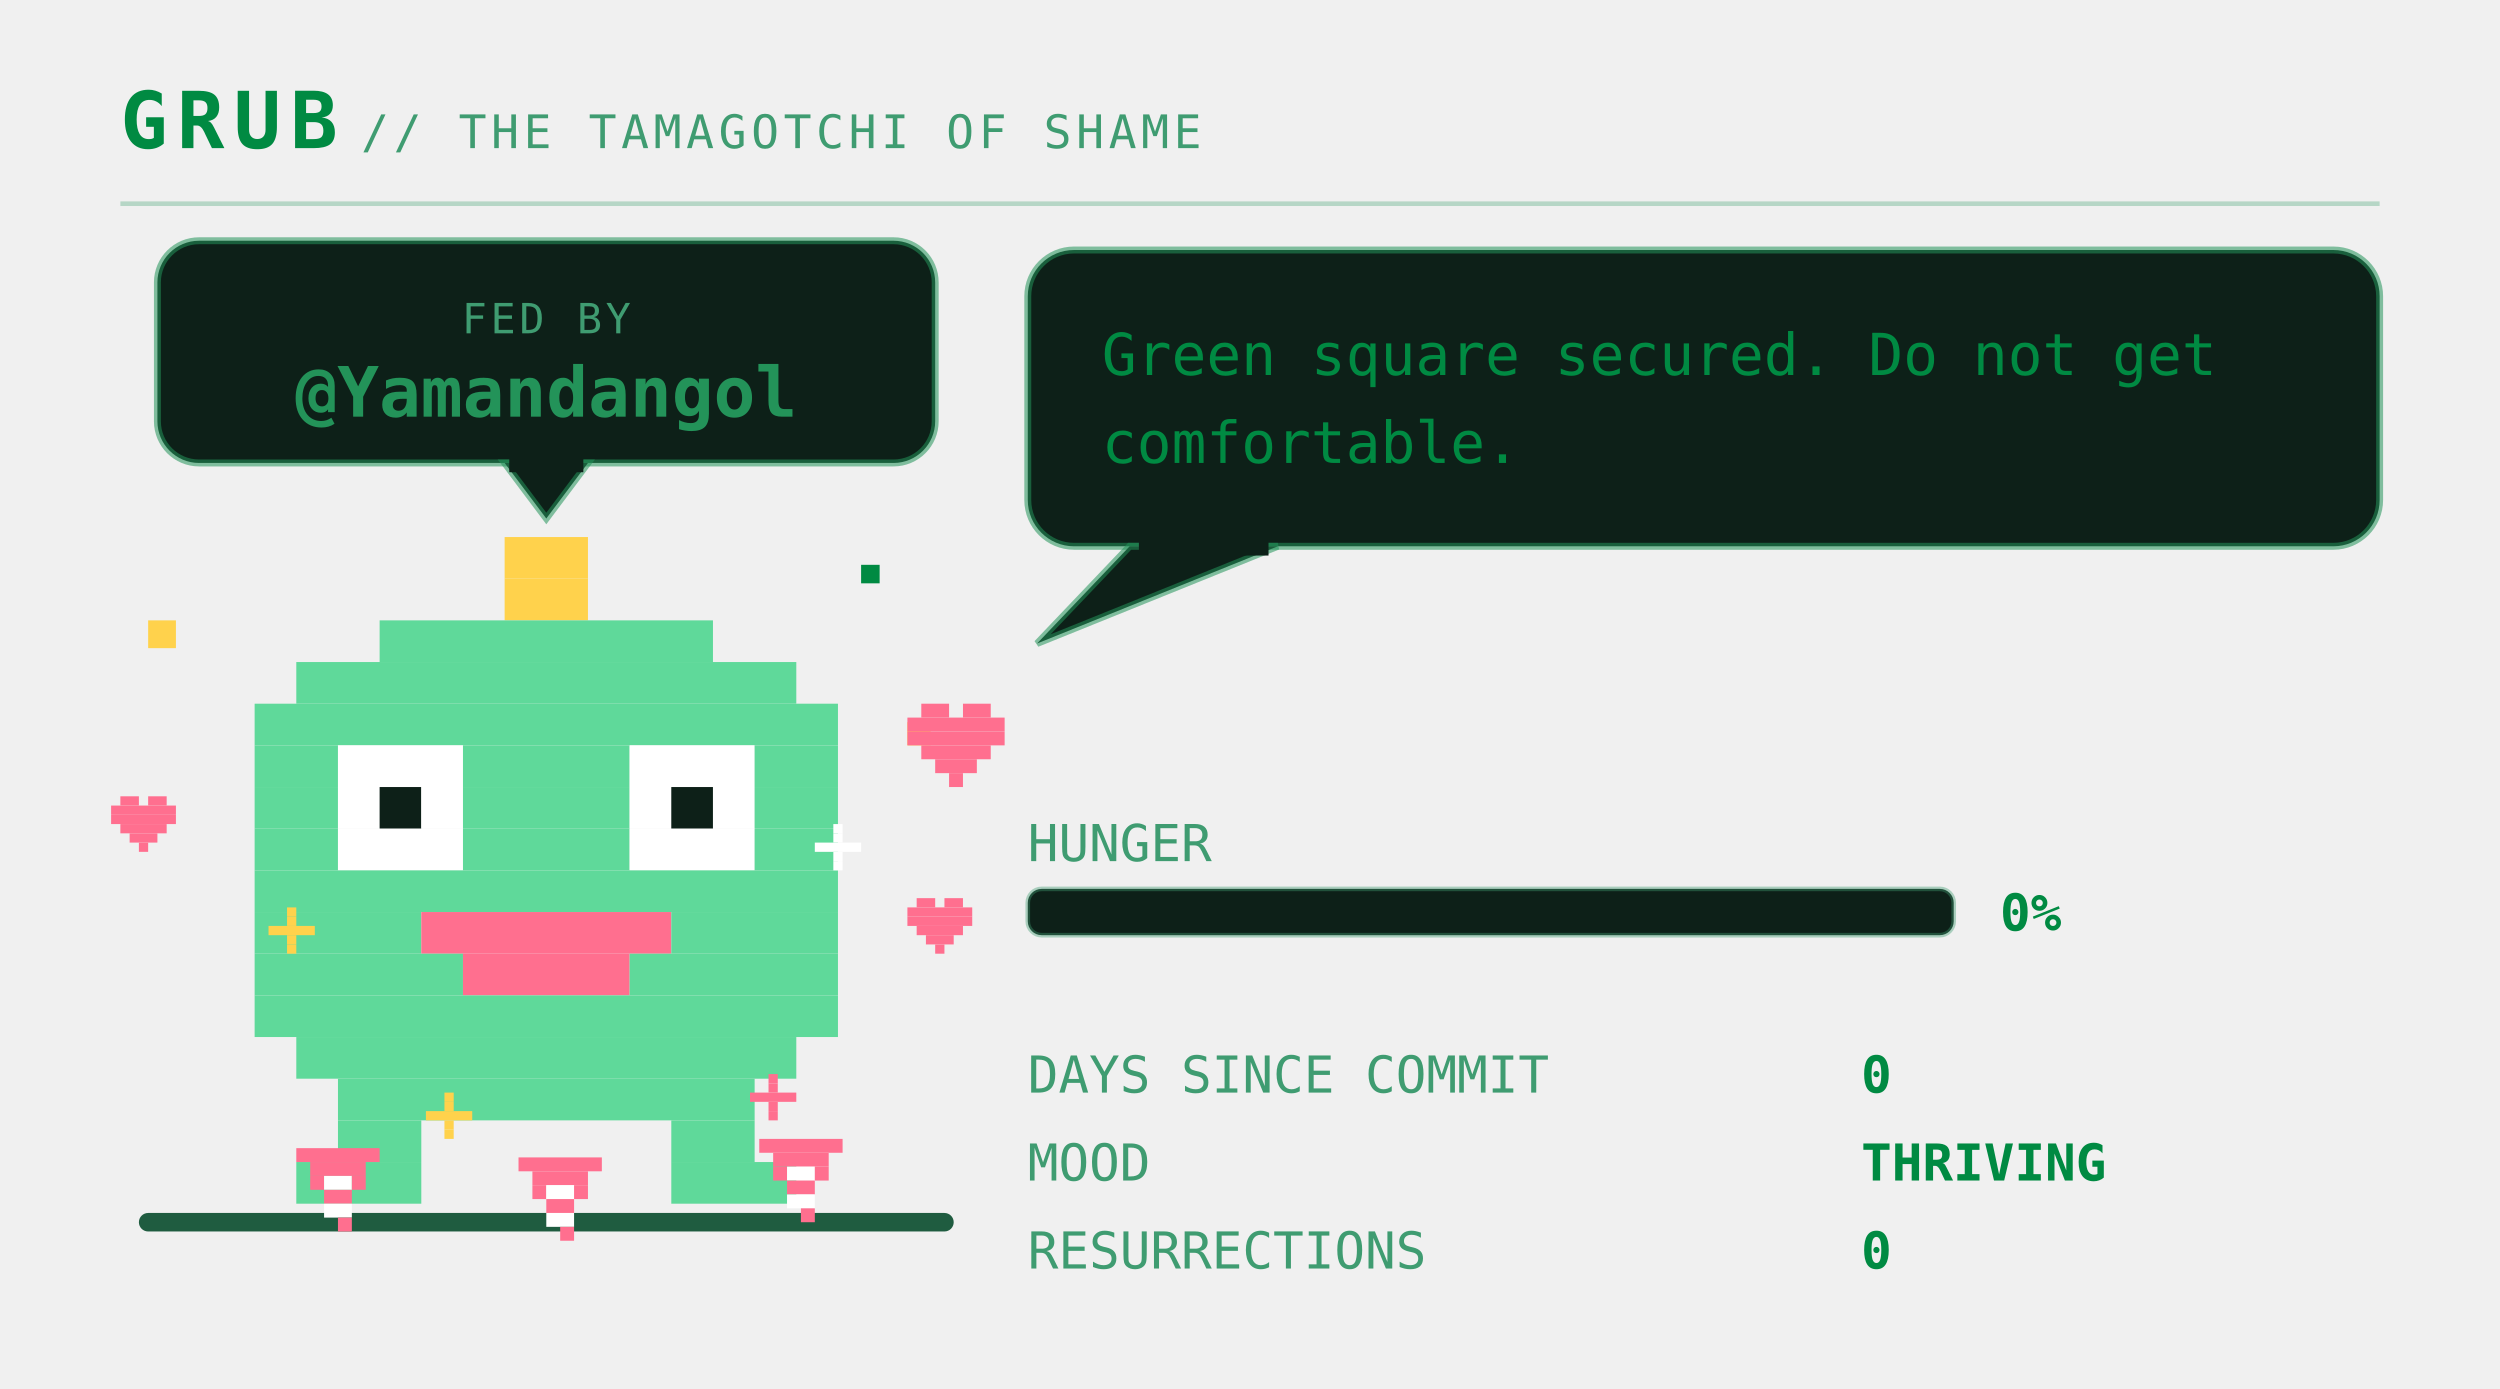
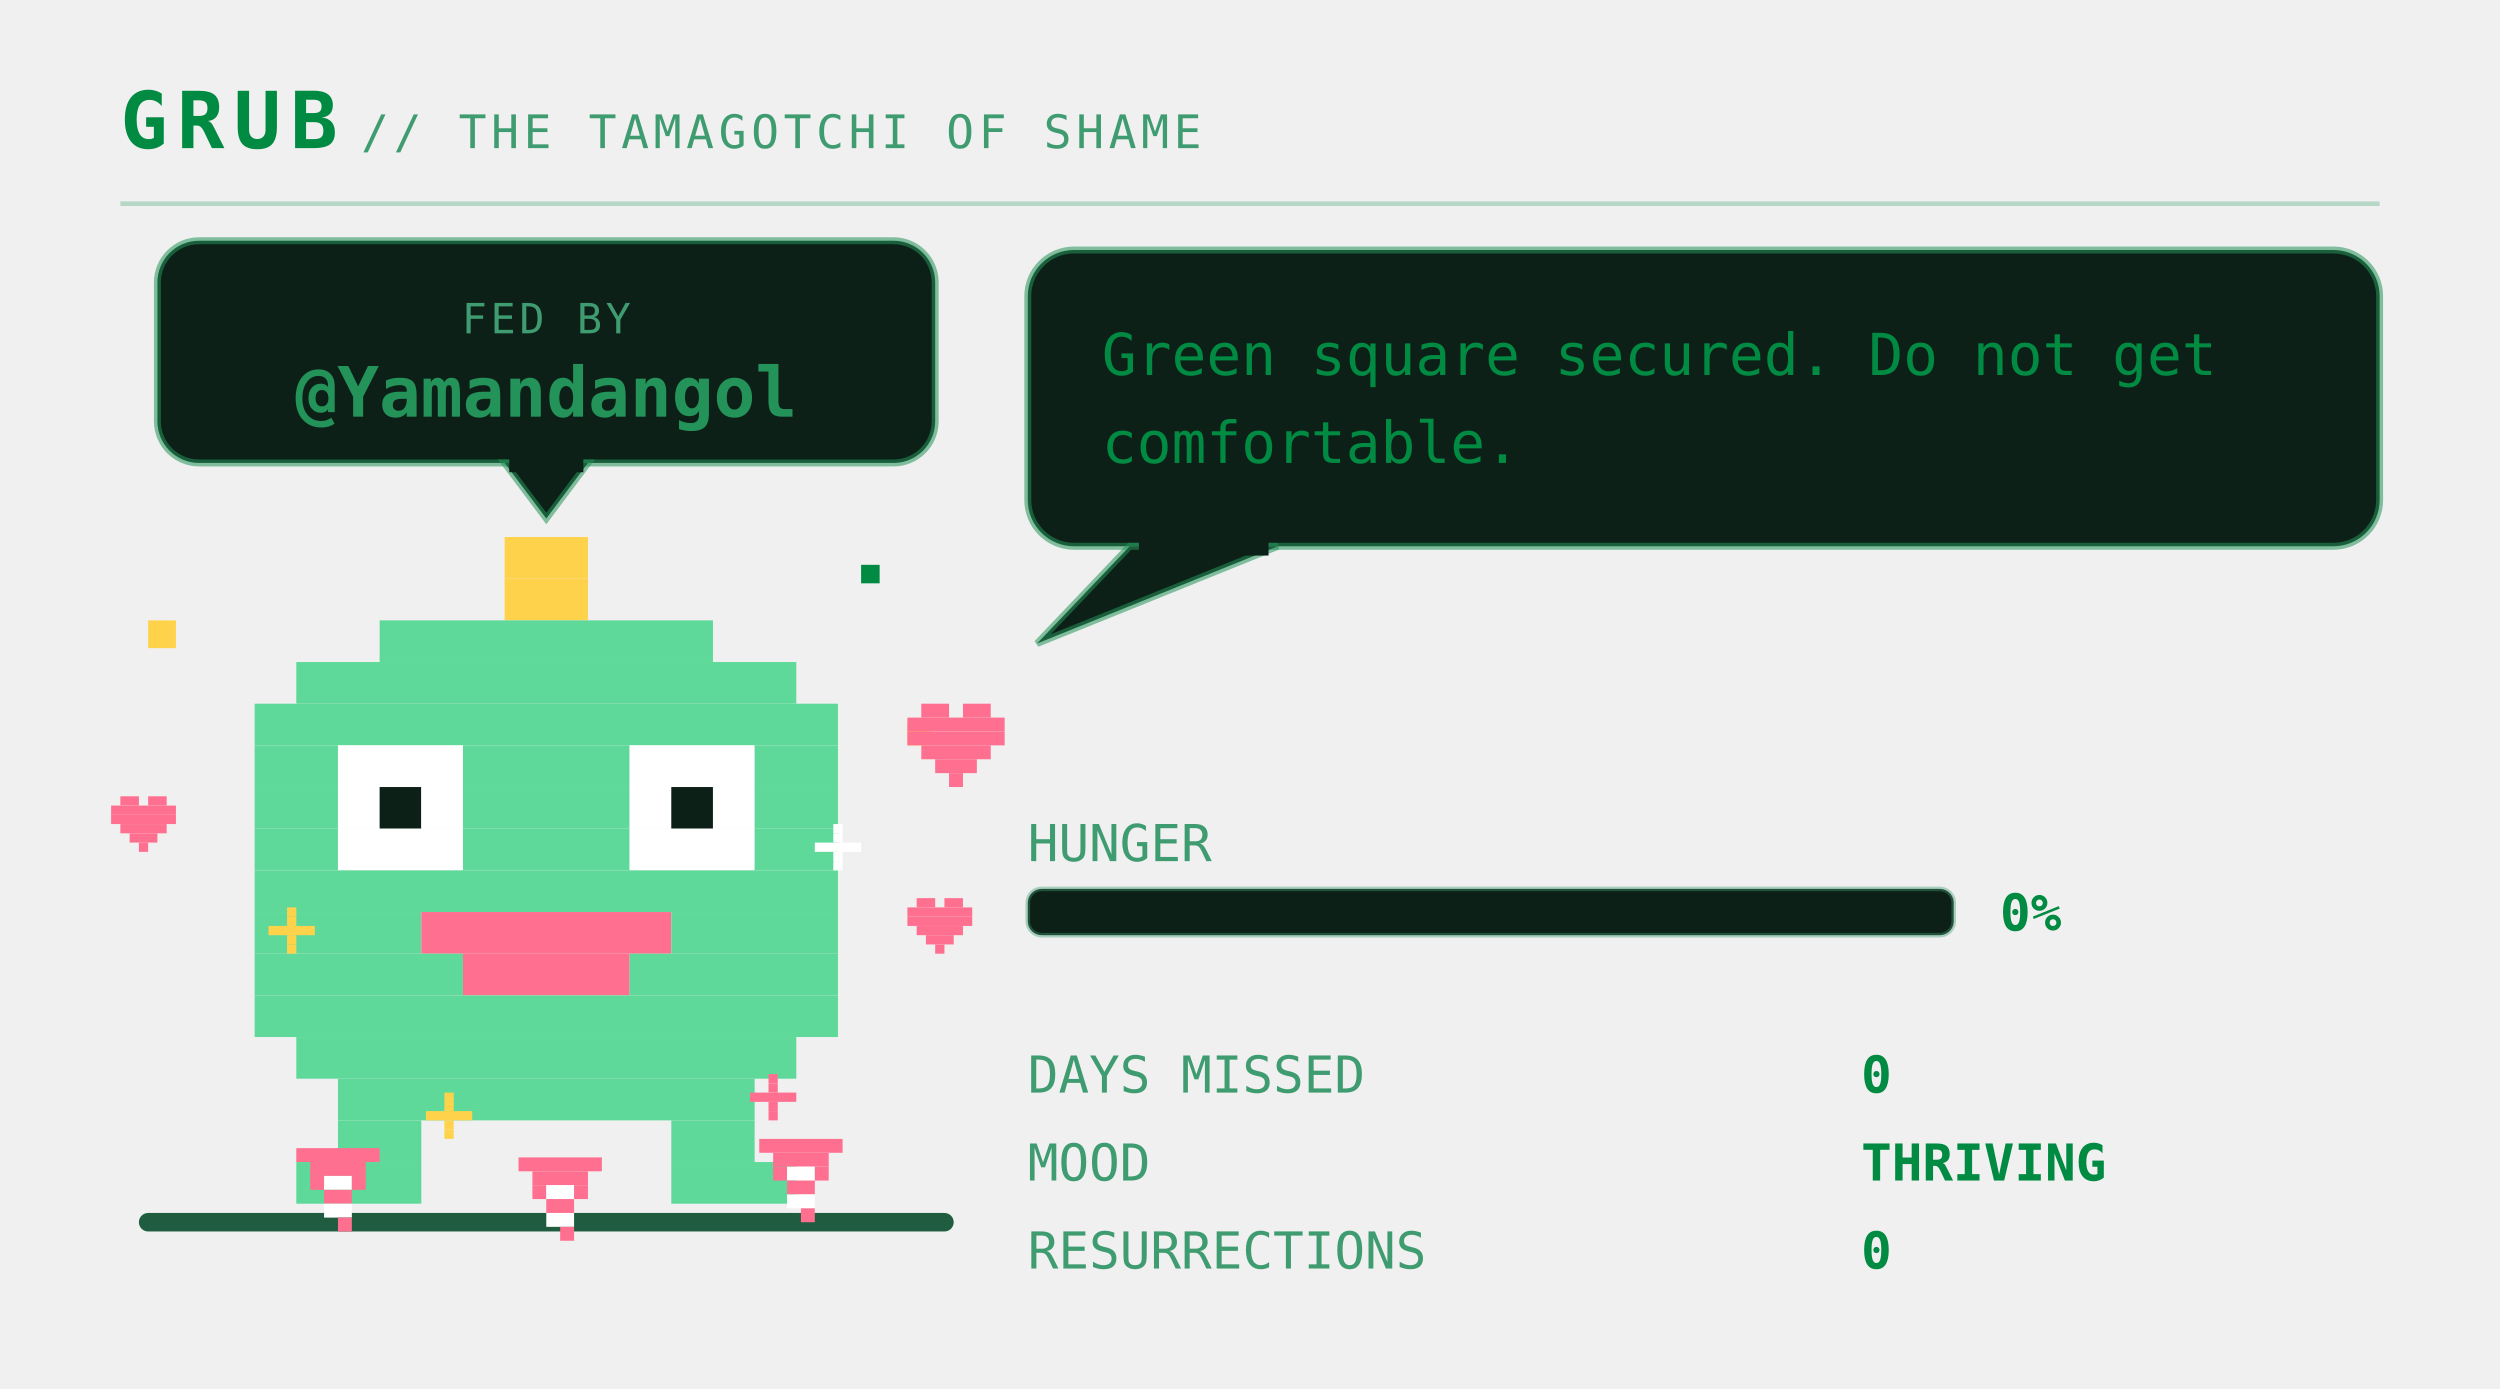
<svg xmlns="http://www.w3.org/2000/svg" viewBox="0 0 540 300" width="540" height="300" role="img" aria-labelledby="pett petd">
  <defs>
    <linearGradient id="petbg" x1="0" y1="0" x2="1" y2="1">
      <stop offset="0" stop-color="#173d2b" />
      <stop offset="1" stop-color="#0d2018" />
    </linearGradient>
  </defs>
  <style>
    .mono{font-family:ui-monospace,SFMono-Regular,Menlo,Consolas,"DejaVu Sans Mono",monospace}
    .brand{font-size:17px;font-weight:700;letter-spacing:2px;fill:#008a42}
    .sub{font-size:10px;letter-spacing:1px;fill:#3f9c71}
    .say{font-size:12.5px;fill:#008a42}
    .stat{font-size:11px;fill:#3f9c71}
    .val{font-size:11px;fill:#008a42;font-weight:700}
    .call{font-size:16px;font-weight:700;letter-spacing:2.5px;fill:#239359}
    .callsub{font-size:9px;letter-spacing:0.8px;fill:#3f9c71}
    .who{font-weight:700;fill:#239359}
    .lid{opacity:0;animation:blink 5.4s steps(1) infinite}
    .bubble{animation:breathe 3.2s ease-in-out infinite}
    .meter{animation:meterpulse 2.6s ease-in-out infinite}
    
    .spark{animation:twinkle 1.9s ease-in-out infinite}
    
    
    .munch{animation:munch 2.9s ease-in-out infinite;transform-box:fill-box;transform-origin:50% 100%}
    .crumb{animation:drop 2.9s cubic-bezier(.35,0,.85,1) infinite}
    .heart{animation:rise 2.9s ease-out infinite}
    .pop{animation:pop 2.9s ease-out infinite;transform-box:fill-box;transform-origin:center}
    @keyframes munch{0%,100%{transform:scale(1,1)}8%{transform:scale(1.08,.9)}17%{transform:scale(.94,1.07)}26%{transform:scale(1.05,.96)}36%{transform:scale(1,1)}}
    @keyframes drop{0%{opacity:0;transform:translateY(-132px)}12%{opacity:1}55%,100%{opacity:1;transform:translateY(0)}}
    @keyframes rise{0%{opacity:0;transform:translateY(10px) scale(.7)}20%{opacity:1}72%{opacity:.85}100%{opacity:0;transform:translateY(-30px) scale(1.1)}}
    @keyframes pop{0%,34%{opacity:0;transform:scale(.2)}44%{opacity:.95;transform:scale(1)}72%,100%{opacity:0;transform:scale(1.6)}}
    @keyframes blink{0%,93%{opacity:0}94%,97%{opacity:1}98%,100%{opacity:0}}
    @keyframes breathe{0%,100%{opacity:1}50%{opacity:.86}}
    @keyframes meterpulse{0%,100%{opacity:1}50%{opacity:.6}}
    @keyframes tear{0%,100%{opacity:0;transform:translateX(0)}12%{opacity:.55;transform:translateX(-4px)}18%{opacity:0}61%{opacity:.4;transform:translateX(5px)}67%{opacity:0}}
    @keyframes desat{0%,100%{filter:saturate(.35)}50%{filter:saturate(0) contrast(1.25)}}
    @keyframes twinkle{0%,100%{opacity:.25}50%{opacity:1}}
    @keyframes flash{0%{opacity:.8}100%{opacity:0}}
    @keyframes spin{to{transform:rotate(360deg)}}
</style>
  <text class="mono brand" x="26" y="32">GRUB</text>
  <text class="mono sub" x="78" y="32">// THE TAMAGOTCHI OF SHAME</text>
  <line x1="26" y1="44" x2="514" y2="44" stroke="#239359" stroke-opacity="0.28" />
  <rect x="30" y="262" width="176" height="4" rx="2" fill="#1f5c40" />
  <g>
    <rect x="34" y="52" width="168" height="48" rx="9" fill="#0d2018" stroke="#239359" stroke-opacity="0.55" stroke-width="1.5" />
    <path d="M109 100 L127 100 L118 112 Z" fill="#0d2018" stroke="#239359" stroke-opacity="0.55" stroke-width="1.5" />
    <rect x="110" y="98" width="16" height="4" fill="#0d2018" />
    <text class="mono callsub" x="118" y="72" text-anchor="middle">FED BY</text>
    <text class="mono who" x="118" y="90" text-anchor="middle" font-size="15.0">@Yamandangol</text>
  </g>
  <g transform="translate(46 116)">
    <g>
      <g class="munch">
        <g>
          <animateTransform attributeName="transform" type="translate" values="0 0; 0 -7; 0 0" keyTimes="0;0.5;1" dur="1.5s" repeatCount="indefinite" calcMode="spline" keySplines="0.4 0 0.2 1; 0.4 0 0.2 1" additive="sum" />
          <rect x="63" y="0" width="18" height="9" fill="#ffd24c" />
          <rect x="63" y="9" width="18" height="9" fill="#ffd24c" />
          <rect x="36" y="18" width="72" height="9" fill="#5fd99a" />
          <rect x="18" y="27" width="108" height="9" fill="#5fd99a" />
          <rect x="9" y="36" width="126" height="9" fill="#5fd99a" />
          <rect x="9" y="45" width="18" height="9" fill="#5fd99a" />
          <rect x="27" y="45" width="27" height="9" fill="#ffffff" />
          <rect x="54" y="45" width="36" height="9" fill="#5fd99a" />
          <rect x="90" y="45" width="27" height="9" fill="#ffffff" />
          <rect x="117" y="45" width="18" height="9" fill="#5fd99a" />
          <rect x="9" y="54" width="18" height="9" fill="#5fd99a" />
          <rect x="27" y="54" width="9" height="9" fill="#ffffff" />
          <rect x="36" y="54" width="9" height="9" fill="#0d2018" />
          <rect x="45" y="54" width="9" height="9" fill="#ffffff" />
          <rect x="54" y="54" width="36" height="9" fill="#5fd99a" />
          <rect x="90" y="54" width="9" height="9" fill="#ffffff" />
          <rect x="99" y="54" width="9" height="9" fill="#0d2018" />
          <rect x="108" y="54" width="9" height="9" fill="#ffffff" />
          <rect x="117" y="54" width="18" height="9" fill="#5fd99a" />
          <rect x="9" y="63" width="18" height="9" fill="#5fd99a" />
          <rect x="27" y="63" width="27" height="9" fill="#ffffff" />
          <rect x="54" y="63" width="36" height="9" fill="#5fd99a" />
          <rect x="90" y="63" width="27" height="9" fill="#ffffff" />
          <rect x="117" y="63" width="18" height="9" fill="#5fd99a" />
          <rect x="9" y="72" width="126" height="9" fill="#5fd99a" />
          <rect x="9" y="81" width="36" height="9" fill="#5fd99a" />
          <rect x="45" y="81" width="54" height="9" fill="#ff6f8f" />
          <rect x="99" y="81" width="36" height="9" fill="#5fd99a" />
          <rect x="9" y="90" width="45" height="9" fill="#5fd99a" />
          <rect x="54" y="90" width="36" height="9" fill="#ff6f8f" />
          <rect x="90" y="90" width="45" height="9" fill="#5fd99a" />
          <rect x="9" y="99" width="126" height="9" fill="#5fd99a" />
          <rect x="18" y="108" width="108" height="9" fill="#5fd99a" />
          <rect x="27" y="117" width="90" height="9" fill="#5fd99a" />
          <rect x="27" y="126" width="18" height="9" fill="#5fd99a" />
          <rect x="99" y="126" width="18" height="9" fill="#5fd99a" />
          <rect x="18" y="135" width="27" height="9" fill="#5fd99a" />
          <rect x="99" y="135" width="27" height="9" fill="#5fd99a" />
          <rect class="lid" x="27" y="45" width="27" height="27" fill="#5fd99a" />
          <rect class="lid" x="90" y="45" width="27" height="27" fill="#5fd99a" />
          <g class="spark">
            <rect x="-14" y="18" width="6" height="6" fill="#ffd24c" />
            <rect x="150" y="40" width="5" height="5" fill="#ffd24c" />
            <rect x="140" y="6" width="4" height="4" fill="#008a42" />
          </g>
        </g>
      </g>
    </g>
  </g>
  <g transform="translate(64 248)">
    <g class="crumb">
      <rect x="0" y="0" width="18" height="3" fill="#ff6f8f" />
      <rect x="3" y="3" width="12" height="3" fill="#ff6f8f" />
      <rect x="3" y="6" width="3" height="3" fill="#ff6f8f" />
      <rect x="6" y="6" width="6" height="3" fill="#ffffff" />
      <rect x="12" y="6" width="3" height="3" fill="#ff6f8f" />
      <rect x="6" y="9" width="6" height="3" fill="#ff6f8f" />
      <rect x="6" y="12" width="6" height="3" fill="#ffffff" />
      <rect x="9" y="15" width="3" height="3" fill="#ff6f8f" />
    </g>
  </g>
  <g transform="translate(112 250)">
    <g class="crumb" style="animation-delay:0.55s">
      <rect x="0" y="0" width="18" height="3" fill="#ff6f8f" />
      <rect x="3" y="3" width="12" height="3" fill="#ff6f8f" />
      <rect x="3" y="6" width="3" height="3" fill="#ff6f8f" />
      <rect x="6" y="6" width="6" height="3" fill="#ffffff" />
      <rect x="12" y="6" width="3" height="3" fill="#ff6f8f" />
      <rect x="6" y="9" width="6" height="3" fill="#ff6f8f" />
      <rect x="6" y="12" width="6" height="3" fill="#ffffff" />
      <rect x="9" y="15" width="3" height="3" fill="#ff6f8f" />
    </g>
  </g>
  <g transform="translate(164 246)">
    <g class="crumb" style="animation-delay:1.15s">
      <rect x="0" y="0" width="18" height="3" fill="#ff6f8f" />
      <rect x="3" y="3" width="12" height="3" fill="#ff6f8f" />
      <rect x="3" y="6" width="3" height="3" fill="#ff6f8f" />
      <rect x="6" y="6" width="6" height="3" fill="#ffffff" />
      <rect x="12" y="6" width="3" height="3" fill="#ff6f8f" />
      <rect x="6" y="9" width="6" height="3" fill="#ff6f8f" />
      <rect x="6" y="12" width="6" height="3" fill="#ffffff" />
      <rect x="9" y="15" width="3" height="3" fill="#ff6f8f" />
    </g>
  </g>
  <g transform="translate(58 196)">
    <g class="pop" style="animation-delay:0.1s">
      <rect x="4" y="0" width="2" height="2" fill="#ffd24c" />
      <rect x="4" y="2" width="2" height="2" fill="#ffd24c" />
      <rect x="0" y="4" width="10" height="2" fill="#ffd24c" />
      <rect x="4" y="6" width="2" height="2" fill="#ffd24c" />
      <rect x="4" y="8" width="2" height="2" fill="#ffd24c" />
    </g>
  </g>
  <g transform="translate(176 178)">
    <g class="pop" style="animation-delay:0.5s">
      <rect x="4" y="0" width="2" height="2" fill="#ffffff" />
      <rect x="4" y="2" width="2" height="2" fill="#ffffff" />
      <rect x="0" y="4" width="10" height="2" fill="#ffffff" />
      <rect x="4" y="6" width="2" height="2" fill="#ffffff" />
      <rect x="4" y="8" width="2" height="2" fill="#ffffff" />
    </g>
  </g>
  <g transform="translate(92 236)">
    <g class="pop" style="animation-delay:0.8s">
      <rect x="4" y="0" width="2" height="2" fill="#ffd24c" />
      <rect x="4" y="2" width="2" height="2" fill="#ffd24c" />
      <rect x="0" y="4" width="10" height="2" fill="#ffd24c" />
      <rect x="4" y="6" width="2" height="2" fill="#ffd24c" />
      <rect x="4" y="8" width="2" height="2" fill="#ffd24c" />
    </g>
  </g>
  <g transform="translate(162 232)">
    <g class="pop" style="animation-delay:1.3s">
      <rect x="4" y="0" width="2" height="2" fill="#ff6f8f" />
      <rect x="4" y="2" width="2" height="2" fill="#ff6f8f" />
      <rect x="0" y="4" width="10" height="2" fill="#ff6f8f" />
      <rect x="4" y="6" width="2" height="2" fill="#ff6f8f" />
      <rect x="4" y="8" width="2" height="2" fill="#ff6f8f" />
    </g>
  </g>
  <circle class="pop" cx="118" cy="206" r="30" fill="none" stroke="#ffd24c" stroke-width="2" opacity="0" />
  <g transform="translate(196 152)">
    <g class="heart">
      <rect x="3" y="0" width="6" height="3" fill="#ff6f8f" />
      <rect x="12" y="0" width="6" height="3" fill="#ff6f8f" />
      <rect x="0" y="3" width="21" height="3" fill="#ff6f8f" />
      <rect x="0" y="6" width="21" height="3" fill="#ff6f8f" />
      <rect x="3" y="9" width="15" height="3" fill="#ff6f8f" />
      <rect x="6" y="12" width="9" height="3" fill="#ff6f8f" />
      <rect x="9" y="15" width="3" height="3" fill="#ff6f8f" />
    </g>
  </g>
  <g transform="translate(196 194)">
    <g class="heart" style="animation-delay:0.9s">
      <rect x="2" y="0" width="4" height="2" fill="#ff6f8f" />
      <rect x="8" y="0" width="4" height="2" fill="#ff6f8f" />
      <rect x="0" y="2" width="14" height="2" fill="#ff6f8f" />
      <rect x="0" y="4" width="14" height="2" fill="#ff6f8f" />
      <rect x="2" y="6" width="10" height="2" fill="#ff6f8f" />
      <rect x="4" y="8" width="6" height="2" fill="#ff6f8f" />
      <rect x="6" y="10" width="2" height="2" fill="#ff6f8f" />
    </g>
  </g>
  <g transform="translate(24 172)">
    <g class="heart" style="animation-delay:1.6s">
      <rect x="2" y="0" width="4" height="2" fill="#ff6f8f" />
      <rect x="8" y="0" width="4" height="2" fill="#ff6f8f" />
      <rect x="0" y="2" width="14" height="2" fill="#ff6f8f" />
      <rect x="0" y="4" width="14" height="2" fill="#ff6f8f" />
      <rect x="2" y="6" width="10" height="2" fill="#ff6f8f" />
      <rect x="4" y="8" width="6" height="2" fill="#ff6f8f" />
      <rect x="6" y="10" width="2" height="2" fill="#ff6f8f" />
    </g>
  </g>
  <g class="bubble">
    <rect x="222" y="54" width="292" height="64" rx="10" fill="#0d2018" stroke="#239359" stroke-opacity="0.55" stroke-width="1.5" />
    <path d="M244 118 L224 139 L276 118 Z" fill="#0d2018" stroke="#239359" stroke-opacity="0.55" stroke-width="1.5" />
    <rect x="246" y="116" width="28" height="4" fill="#0d2018" />
    <text class="mono say" x="238" y="81">Green square secured. Do not get</text>
    <text class="mono say" x="238" y="100">comfortable.</text>
  </g>
  <text class="mono stat" x="222" y="186">HUNGER</text>
  <rect x="222" y="192" width="200" height="10" rx="3" fill="#0d2018" stroke="#3f9c71" stroke-opacity="0.4" />
  <text class="mono val" x="432" y="201">0%</text>
-   <text class="mono stat" x="222" y="236">DAYS SINCE COMMIT</text>
+   <text class="mono stat" x="222" y="236">DAYS MISSED</text>
  <text class="mono val" x="402" y="236">0</text>
  <text class="mono stat" x="222" y="255">MOOD</text>
  <text class="mono val" x="402" y="255">THRIVING</text>
  <text class="mono stat" x="222" y="274">RESURRECTIONS</text>
  <text class="mono val" x="402" y="274">0</text>
</svg>
